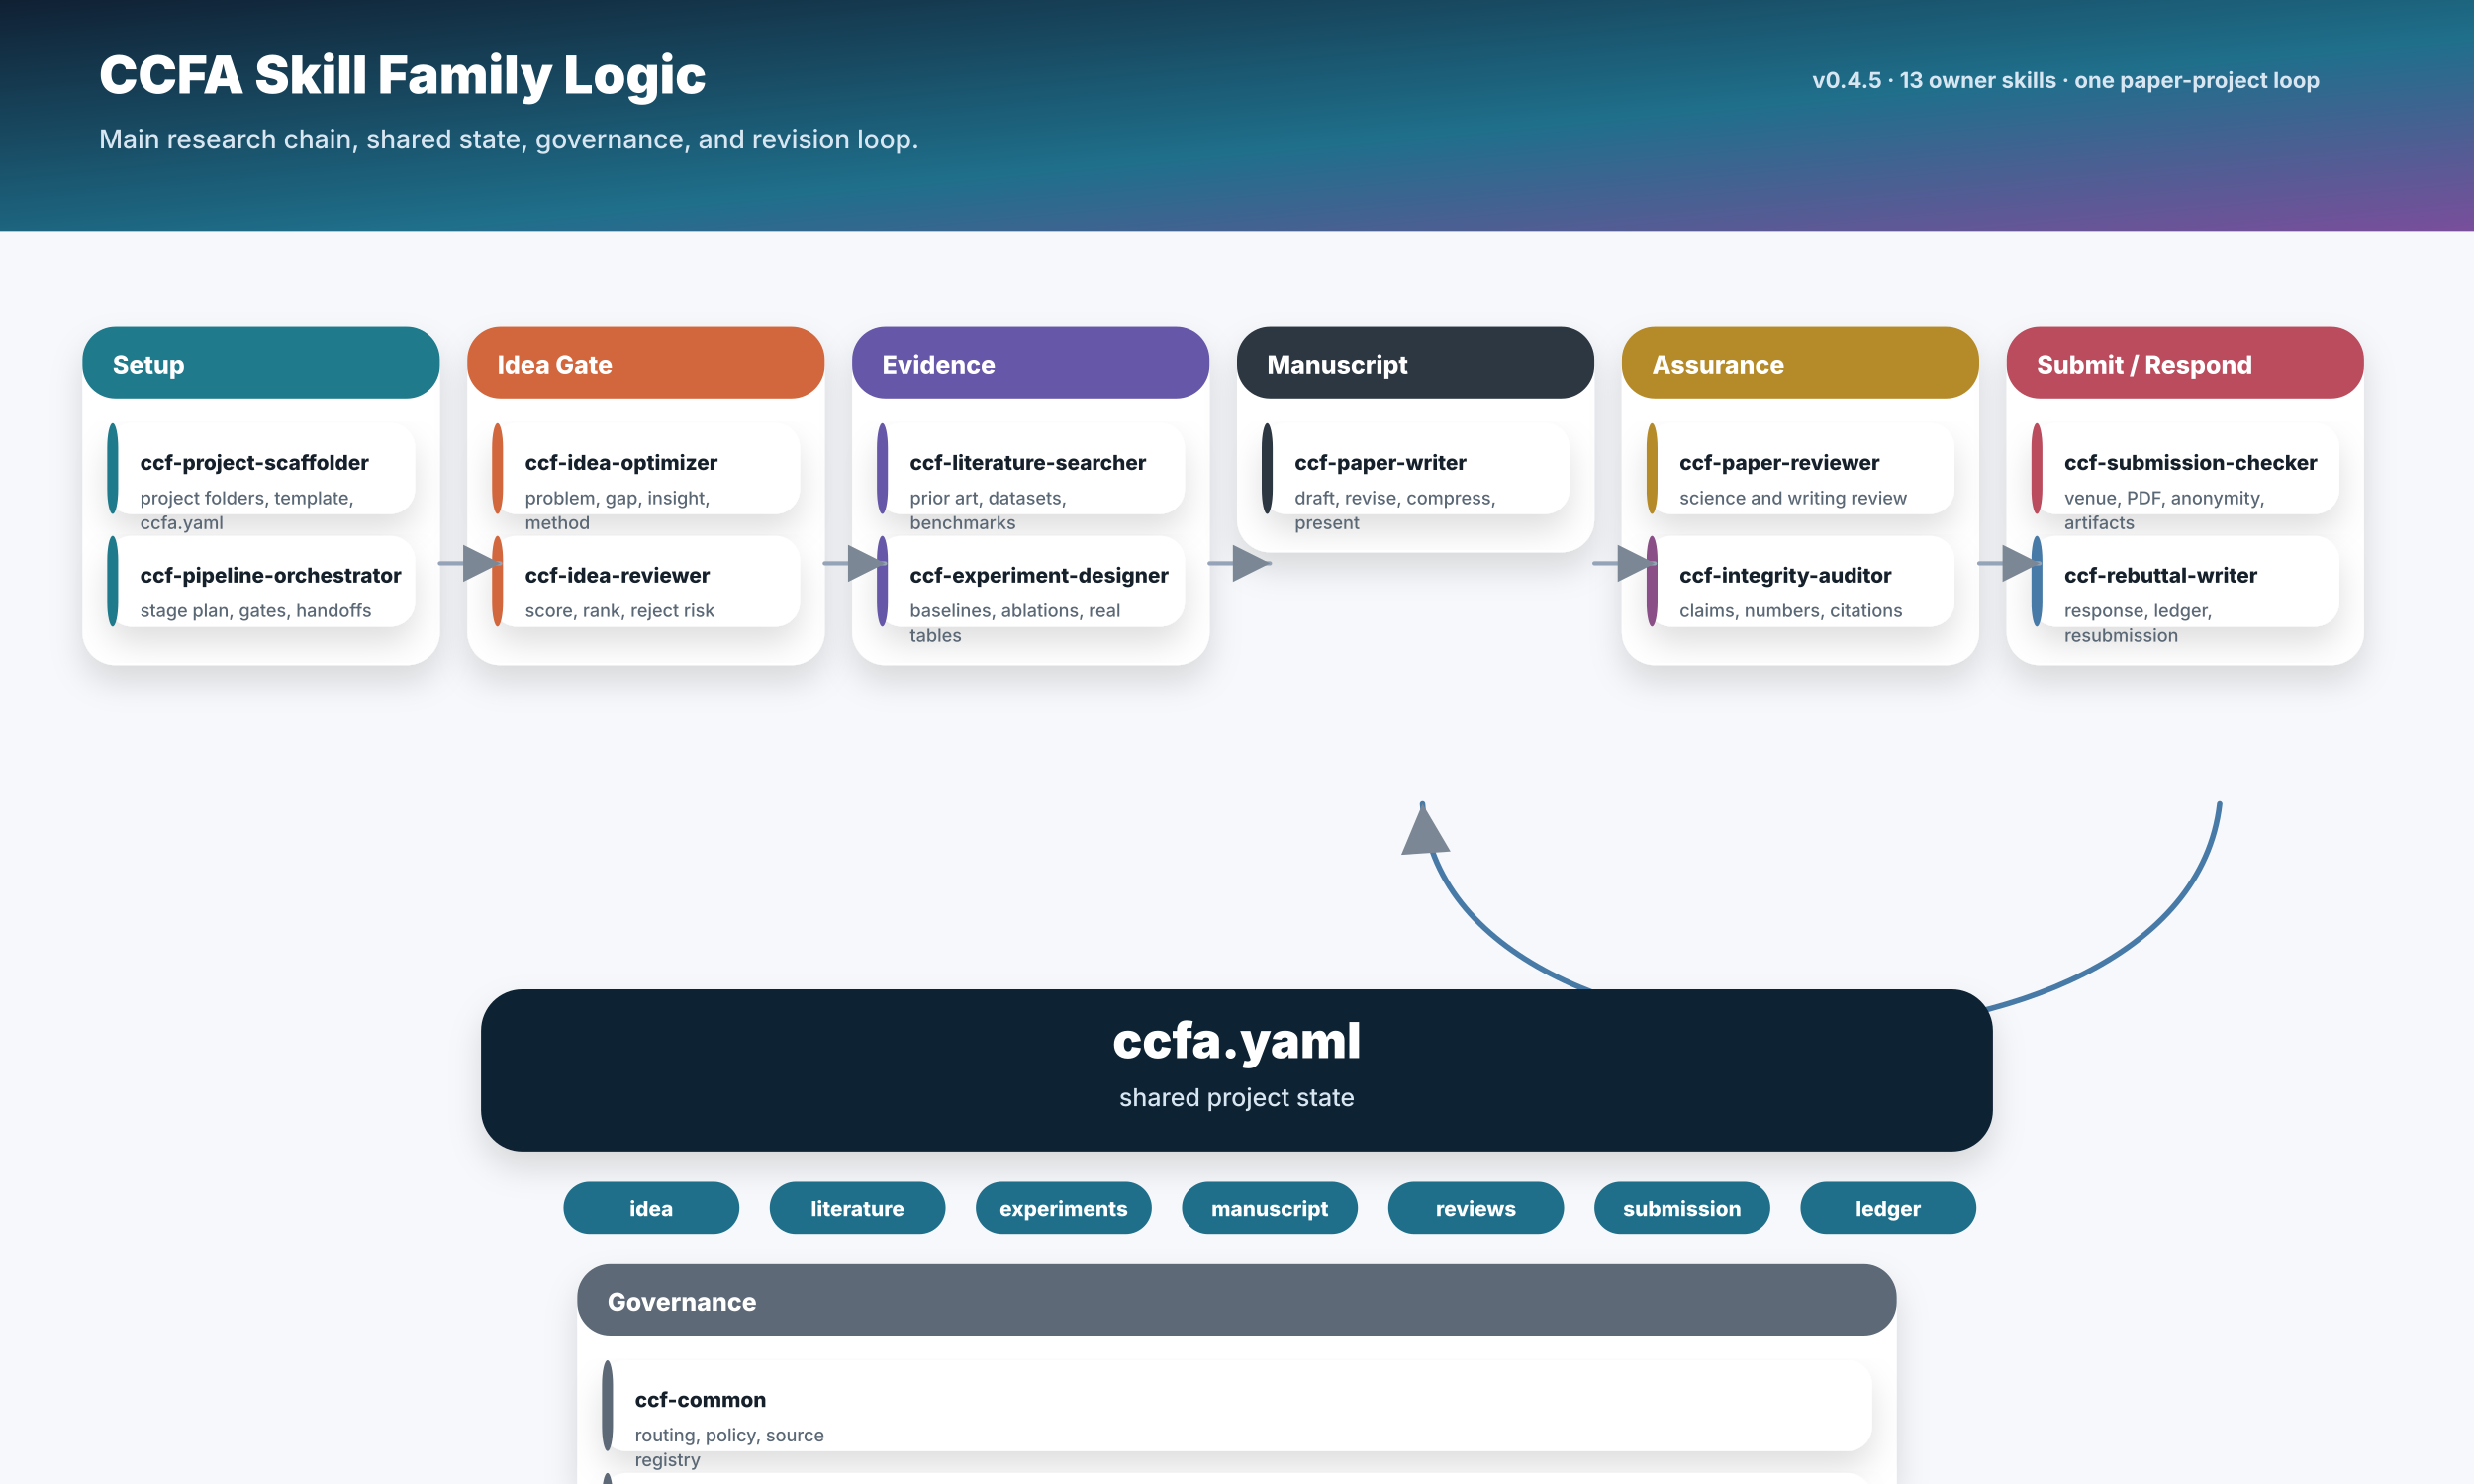
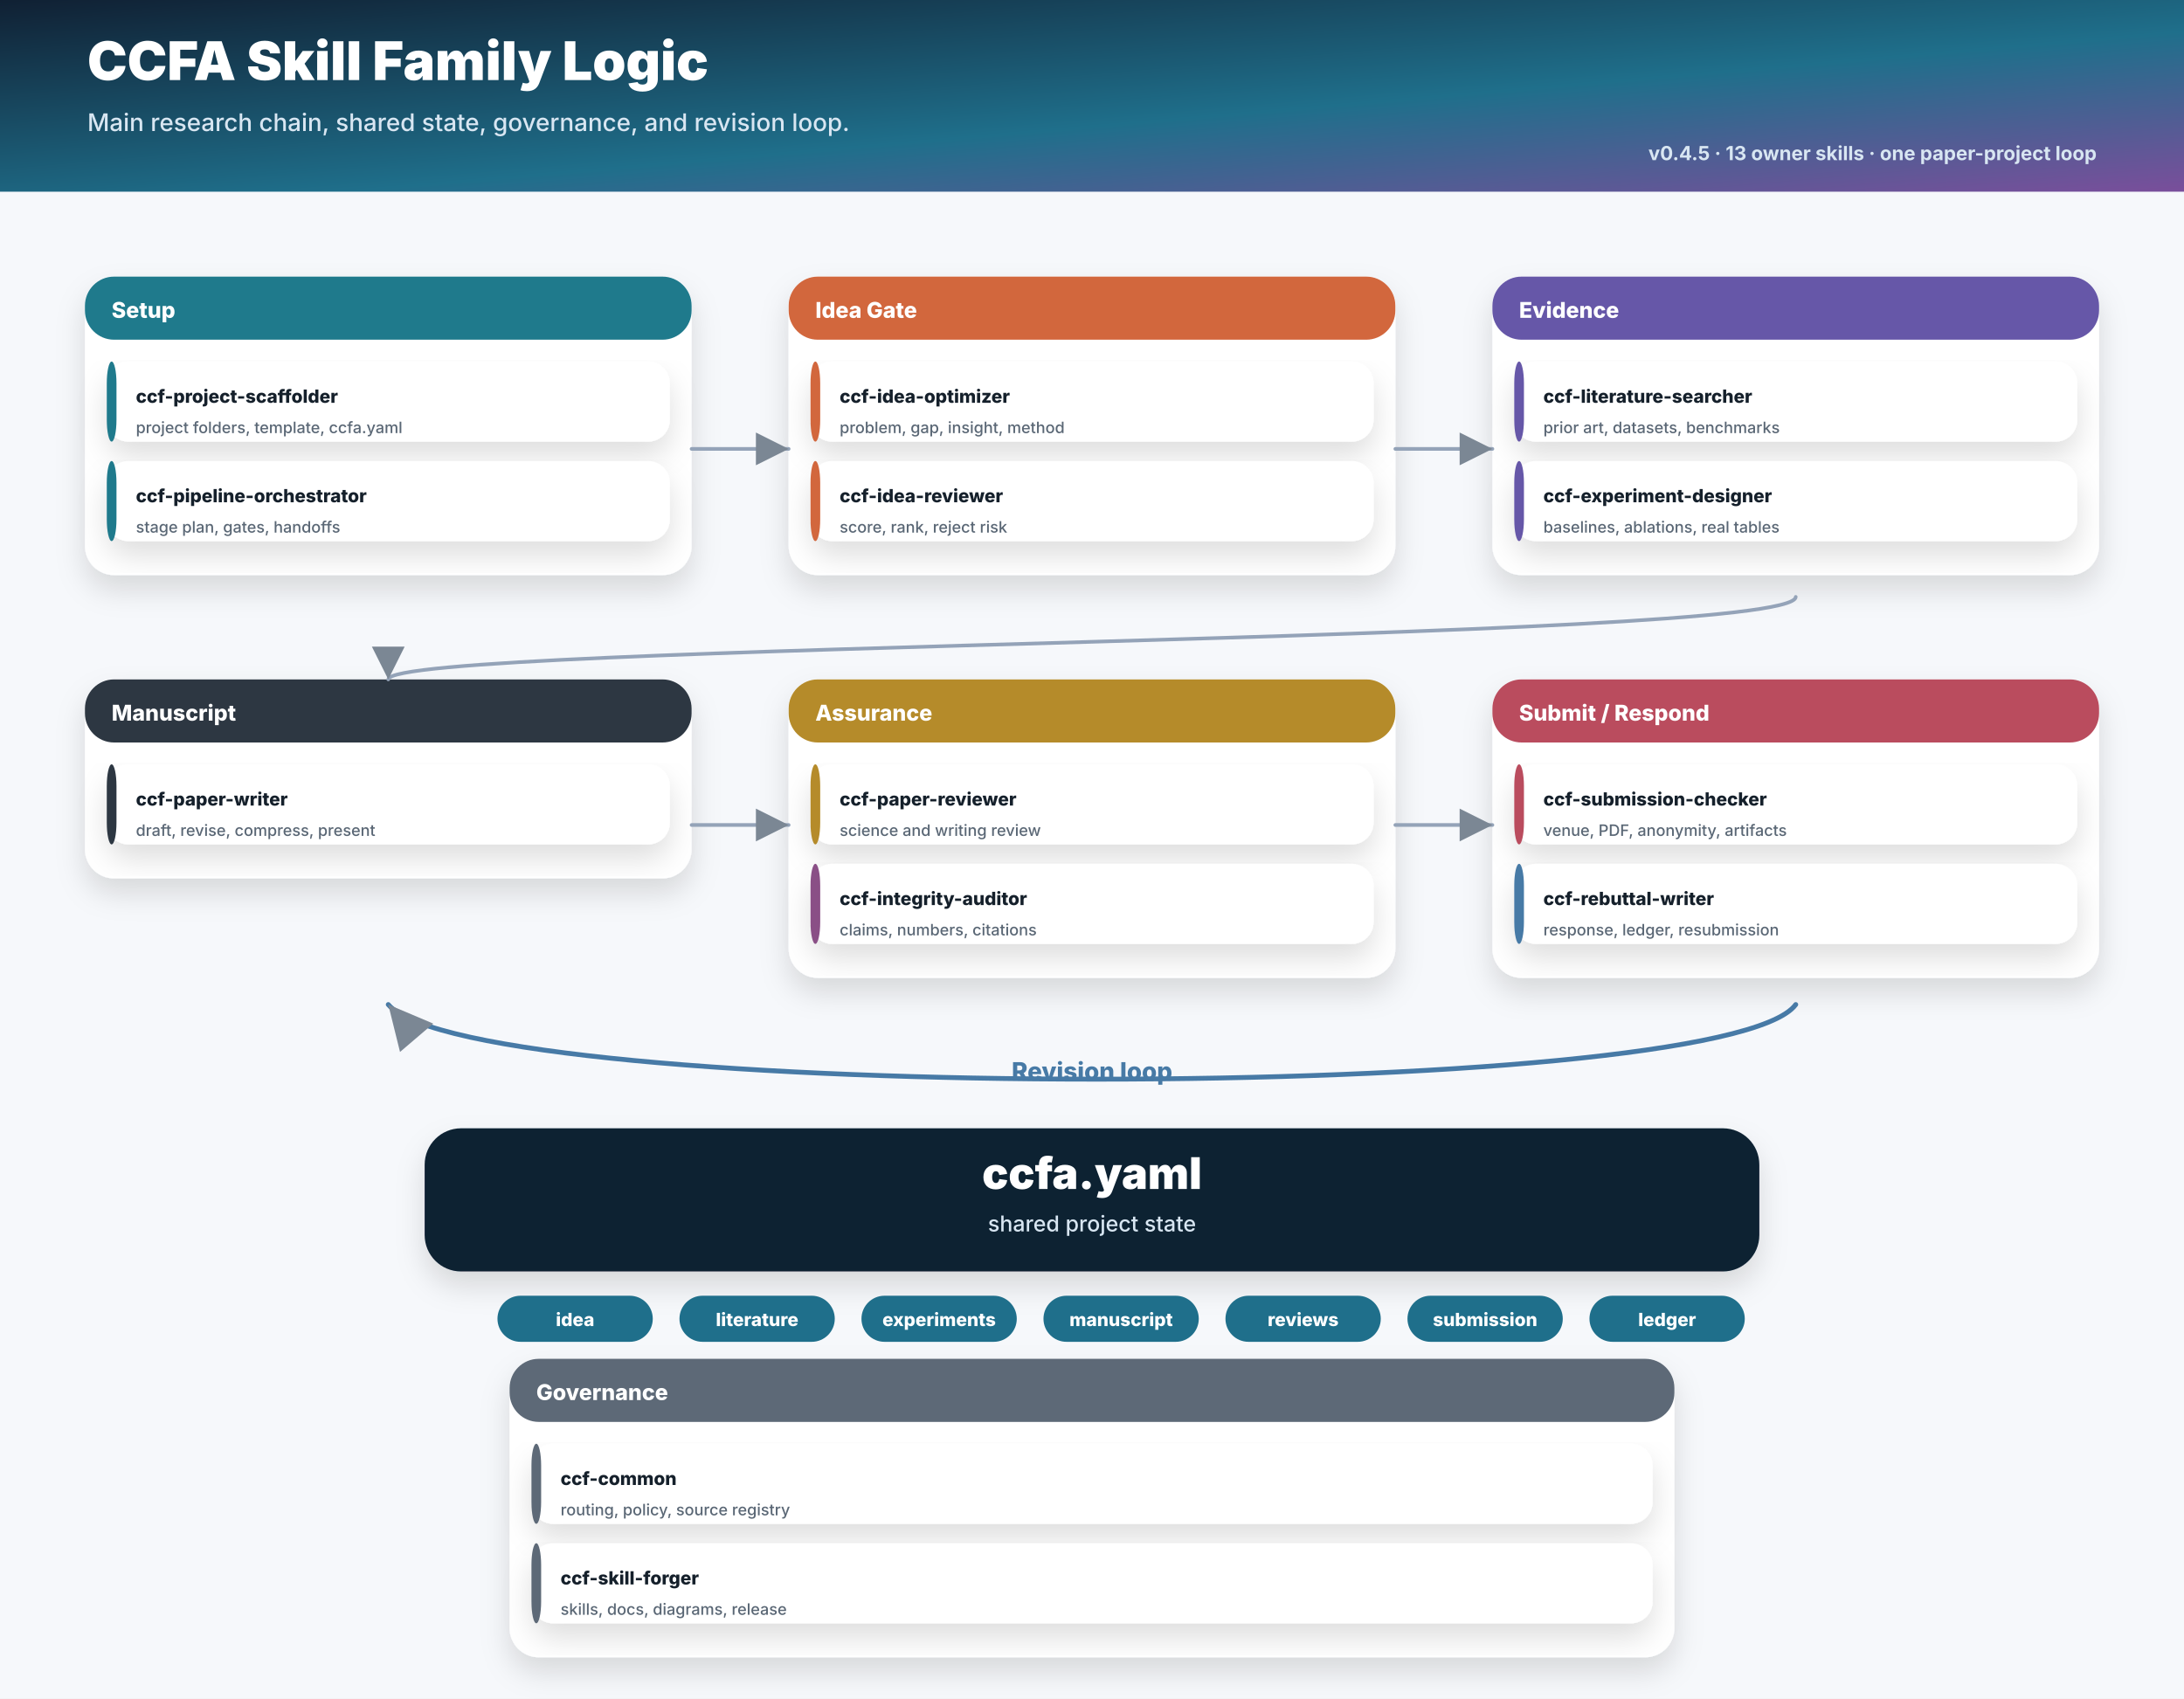
- <svg xmlns="http://www.w3.org/2000/svg" width="1800" height="1080" viewBox="0 0 1800 1080">
+ <svg xmlns="http://www.w3.org/2000/svg" width="1800" height="1400" viewBox="0 0 1800 1400">
  <defs>
    <linearGradient id="header" x1="0" y1="0" x2="1" y2="1">
      <stop offset="0" stop-color="#102033" />
      <stop offset="0.58" stop-color="#1F6F8B" />
      <stop offset="1" stop-color="#7A4E9B" />
    </linearGradient>
    <filter id="shadow" x="-20%" y="-20%" width="140%" height="160%">
      <feDropShadow dx="0" dy="12" stdDeviation="12" flood-color="#0B1826" flood-opacity="0.13" />
    </filter>
    <marker id="arrow" markerWidth="13" markerHeight="13" refX="11" refY="6.5" orient="auto">
      <path d="M2,2 L11,6.5 L2,11 Z" fill="#7B8794" />
    </marker>
  </defs>
  <style>text{font-family:Inter, Segoe UI, Arial, sans-serif;dominant-baseline:auto} .mono{font-family:Consolas,Menlo,monospace}</style>
-   <rect x="0" y="0" width="1800" height="1080" rx="0" fill="#F6F8FB" stroke="none" stroke-width="2" />
-   <rect x="0" y="0" width="1800" height="168" rx="0" fill="url(#header)" stroke="none" stroke-width="2" />
-   <text x="72" y="68" font-size="38" font-weight="850" fill="#FFFFFF" text-anchor="start">CCFA Skill Family Logic</text>
-   <text x="72" y="108" font-size="19" font-weight="500" fill="#D8E6F2" text-anchor="start">Main research chain, shared state, governance, and revision loop.</text>
-   <text x="1688" y="64" font-size="16" font-weight="650" fill="#D8E6F2" text-anchor="end">v0.4.5 · 13 owner skills · one paper-project loop</text>
-   <rect x="60" y="238" width="260" height="246" rx="24" fill="#FFFFFF" stroke="none" stroke-width="2" filter="url(#shadow)" />
-   <rect x="60" y="238" width="260" height="52" rx="24" fill="#1F7A8C" stroke="none" stroke-width="2" />
-   <text x="82" y="272" font-size="18" font-weight="820" fill="#FFFFFF" text-anchor="start">Setup</text>
-   <rect x="78" y="308" width="224" height="66" rx="18" fill="#FFFFFF" stroke="none" stroke-width="2" filter="url(#shadow)" />
-   <rect x="78" y="308" width="8" height="66" rx="18" fill="#1F7A8C" stroke="none" stroke-width="2" />
-   <text x="102" y="342" font-size="15" font-weight="820" fill="#15202B" text-anchor="start">ccf-project-scaffolder</text>
-   <text x="102" y="367" font-size="13" font-weight="520" fill="#5A6775" text-anchor="start">project folders, template,</text>
-   <text x="102" y="385" font-size="13" font-weight="520" fill="#5A6775" text-anchor="start">ccfa.yaml</text>
-   <rect x="78" y="390" width="224" height="66" rx="18" fill="#FFFFFF" stroke="none" stroke-width="2" filter="url(#shadow)" />
-   <rect x="78" y="390" width="8" height="66" rx="18" fill="#1F7A8C" stroke="none" stroke-width="2" />
-   <text x="102" y="424" font-size="15" font-weight="820" fill="#15202B" text-anchor="start">ccf-pipeline-orchestrator</text>
-   <text x="102" y="449" font-size="13" font-weight="520" fill="#5A6775" text-anchor="start">stage plan, gates, handoffs</text>
-   <rect x="340" y="238" width="260" height="246" rx="24" fill="#FFFFFF" stroke="none" stroke-width="2" filter="url(#shadow)" />
-   <rect x="340" y="238" width="260" height="52" rx="24" fill="#D2673D" stroke="none" stroke-width="2" />
-   <text x="362" y="272" font-size="18" font-weight="820" fill="#FFFFFF" text-anchor="start">Idea Gate</text>
-   <rect x="358" y="308" width="224" height="66" rx="18" fill="#FFFFFF" stroke="none" stroke-width="2" filter="url(#shadow)" />
-   <rect x="358" y="308" width="8" height="66" rx="18" fill="#D2673D" stroke="none" stroke-width="2" />
-   <text x="382" y="342" font-size="15" font-weight="820" fill="#15202B" text-anchor="start">ccf-idea-optimizer</text>
-   <text x="382" y="367" font-size="13" font-weight="520" fill="#5A6775" text-anchor="start">problem, gap, insight,</text>
-   <text x="382" y="385" font-size="13" font-weight="520" fill="#5A6775" text-anchor="start">method</text>
-   <rect x="358" y="390" width="224" height="66" rx="18" fill="#FFFFFF" stroke="none" stroke-width="2" filter="url(#shadow)" />
-   <rect x="358" y="390" width="8" height="66" rx="18" fill="#D2673D" stroke="none" stroke-width="2" />
-   <text x="382" y="424" font-size="15" font-weight="820" fill="#15202B" text-anchor="start">ccf-idea-reviewer</text>
-   <text x="382" y="449" font-size="13" font-weight="520" fill="#5A6775" text-anchor="start">score, rank, reject risk</text>
-   <rect x="620" y="238" width="260" height="246" rx="24" fill="#FFFFFF" stroke="none" stroke-width="2" filter="url(#shadow)" />
-   <rect x="620" y="238" width="260" height="52" rx="24" fill="#6657A8" stroke="none" stroke-width="2" />
-   <text x="642" y="272" font-size="18" font-weight="820" fill="#FFFFFF" text-anchor="start">Evidence</text>
-   <rect x="638" y="308" width="224" height="66" rx="18" fill="#FFFFFF" stroke="none" stroke-width="2" filter="url(#shadow)" />
-   <rect x="638" y="308" width="8" height="66" rx="18" fill="#6657A8" stroke="none" stroke-width="2" />
-   <text x="662" y="342" font-size="15" font-weight="820" fill="#15202B" text-anchor="start">ccf-literature-searcher</text>
-   <text x="662" y="367" font-size="13" font-weight="520" fill="#5A6775" text-anchor="start">prior art, datasets,</text>
-   <text x="662" y="385" font-size="13" font-weight="520" fill="#5A6775" text-anchor="start">benchmarks</text>
-   <rect x="638" y="390" width="224" height="66" rx="18" fill="#FFFFFF" stroke="none" stroke-width="2" filter="url(#shadow)" />
-   <rect x="638" y="390" width="8" height="66" rx="18" fill="#6657A8" stroke="none" stroke-width="2" />
-   <text x="662" y="424" font-size="15" font-weight="820" fill="#15202B" text-anchor="start">ccf-experiment-designer</text>
-   <text x="662" y="449" font-size="13" font-weight="520" fill="#5A6775" text-anchor="start">baselines, ablations, real</text>
-   <text x="662" y="467" font-size="13" font-weight="520" fill="#5A6775" text-anchor="start">tables</text>
-   <rect x="900" y="238" width="260" height="164" rx="24" fill="#FFFFFF" stroke="none" stroke-width="2" filter="url(#shadow)" />
-   <rect x="900" y="238" width="260" height="52" rx="24" fill="#2D3742" stroke="none" stroke-width="2" />
-   <text x="922" y="272" font-size="18" font-weight="820" fill="#FFFFFF" text-anchor="start">Manuscript</text>
-   <rect x="918" y="308" width="224" height="66" rx="18" fill="#FFFFFF" stroke="none" stroke-width="2" filter="url(#shadow)" />
-   <rect x="918" y="308" width="8" height="66" rx="18" fill="#2D3742" stroke="none" stroke-width="2" />
-   <text x="942" y="342" font-size="15" font-weight="820" fill="#15202B" text-anchor="start">ccf-paper-writer</text>
-   <text x="942" y="367" font-size="13" font-weight="520" fill="#5A6775" text-anchor="start">draft, revise, compress,</text>
-   <text x="942" y="385" font-size="13" font-weight="520" fill="#5A6775" text-anchor="start">present</text>
-   <rect x="1180" y="238" width="260" height="246" rx="24" fill="#FFFFFF" stroke="none" stroke-width="2" filter="url(#shadow)" />
-   <rect x="1180" y="238" width="260" height="52" rx="24" fill="#B58B2A" stroke="none" stroke-width="2" />
-   <text x="1202" y="272" font-size="18" font-weight="820" fill="#FFFFFF" text-anchor="start">Assurance</text>
-   <rect x="1198" y="308" width="224" height="66" rx="18" fill="#FFFFFF" stroke="none" stroke-width="2" filter="url(#shadow)" />
-   <rect x="1198" y="308" width="8" height="66" rx="18" fill="#B58B2A" stroke="none" stroke-width="2" />
-   <text x="1222" y="342" font-size="15" font-weight="820" fill="#15202B" text-anchor="start">ccf-paper-reviewer</text>
-   <text x="1222" y="367" font-size="13" font-weight="520" fill="#5A6775" text-anchor="start">science and writing review</text>
-   <rect x="1198" y="390" width="224" height="66" rx="18" fill="#FFFFFF" stroke="none" stroke-width="2" filter="url(#shadow)" />
-   <rect x="1198" y="390" width="8" height="66" rx="18" fill="#8A4F86" stroke="none" stroke-width="2" />
-   <text x="1222" y="424" font-size="15" font-weight="820" fill="#15202B" text-anchor="start">ccf-integrity-auditor</text>
-   <text x="1222" y="449" font-size="13" font-weight="520" fill="#5A6775" text-anchor="start">claims, numbers, citations</text>
-   <rect x="1460" y="238" width="260" height="246" rx="24" fill="#FFFFFF" stroke="none" stroke-width="2" filter="url(#shadow)" />
-   <rect x="1460" y="238" width="260" height="52" rx="24" fill="#BA4C5E" stroke="none" stroke-width="2" />
-   <text x="1482" y="272" font-size="18" font-weight="820" fill="#FFFFFF" text-anchor="start">Submit / Respond</text>
-   <rect x="1478" y="308" width="224" height="66" rx="18" fill="#FFFFFF" stroke="none" stroke-width="2" filter="url(#shadow)" />
-   <rect x="1478" y="308" width="8" height="66" rx="18" fill="#BA4C5E" stroke="none" stroke-width="2" />
-   <text x="1502" y="342" font-size="15" font-weight="820" fill="#15202B" text-anchor="start">ccf-submission-checker</text>
-   <text x="1502" y="367" font-size="13" font-weight="520" fill="#5A6775" text-anchor="start">venue, PDF, anonymity,</text>
-   <text x="1502" y="385" font-size="13" font-weight="520" fill="#5A6775" text-anchor="start">artifacts</text>
-   <rect x="1478" y="390" width="224" height="66" rx="18" fill="#FFFFFF" stroke="none" stroke-width="2" filter="url(#shadow)" />
-   <rect x="1478" y="390" width="8" height="66" rx="18" fill="#477AA6" stroke="none" stroke-width="2" />
-   <text x="1502" y="424" font-size="15" font-weight="820" fill="#15202B" text-anchor="start">ccf-rebuttal-writer</text>
-   <text x="1502" y="449" font-size="13" font-weight="520" fill="#5A6775" text-anchor="start">response, ledger,</text>
-   <text x="1502" y="467" font-size="13" font-weight="520" fill="#5A6775" text-anchor="start">resubmission</text>
-   <line x1="320" y1="410" x2="364" y2="410" stroke="#94A3B8" stroke-width="3" stroke-linecap="round" marker-end="url(#arrow)" />
-   <line x1="600" y1="410" x2="644" y2="410" stroke="#94A3B8" stroke-width="3" stroke-linecap="round" marker-end="url(#arrow)" />
-   <line x1="880" y1="410" x2="924" y2="410" stroke="#94A3B8" stroke-width="3" stroke-linecap="round" marker-end="url(#arrow)" />
-   <line x1="1160" y1="410" x2="1204" y2="410" stroke="#94A3B8" stroke-width="3" stroke-linecap="round" marker-end="url(#arrow)" />
-   <line x1="1440" y1="410" x2="1484" y2="410" stroke="#94A3B8" stroke-width="3" stroke-linecap="round" marker-end="url(#arrow)" />
-   <path d="M1615 585 C1590 805 1050 805 1035 585" fill="none" stroke="#477AA6" stroke-width="4" stroke-linecap="round" stroke-linejoin="round" marker-end="url(#arrow)" />
-   <text x="1260" y="760" font-size="18" font-weight="820" fill="#477AA6" text-anchor="middle">Revision loop</text>
-   <rect x="350" y="720" width="1100" height="118" rx="30" fill="#102033" stroke="none" stroke-width="2" filter="url(#shadow)" />
-   <text x="900" y="770" font-size="36" font-weight="850" fill="#FFFFFF" text-anchor="middle">ccfa.yaml</text>
-   <text x="900" y="805" font-size="18" font-weight="500" fill="#D8E6F2" text-anchor="middle">shared project state</text>
-   <rect x="410" y="860" width="128" height="38" rx="19" fill="#1F6F8B" stroke="none" stroke-width="2" />
-   <text x="474" y="885" font-size="15" font-weight="760" fill="#FFFFFF" text-anchor="middle">idea</text>
-   <rect x="560" y="860" width="128" height="38" rx="19" fill="#1F6F8B" stroke="none" stroke-width="2" />
-   <text x="624" y="885" font-size="15" font-weight="760" fill="#FFFFFF" text-anchor="middle">literature</text>
-   <rect x="710" y="860" width="128" height="38" rx="19" fill="#1F6F8B" stroke="none" stroke-width="2" />
-   <text x="774" y="885" font-size="15" font-weight="760" fill="#FFFFFF" text-anchor="middle">experiments</text>
-   <rect x="860" y="860" width="128" height="38" rx="19" fill="#1F6F8B" stroke="none" stroke-width="2" />
-   <text x="924" y="885" font-size="15" font-weight="760" fill="#FFFFFF" text-anchor="middle">manuscript</text>
-   <rect x="1010" y="860" width="128" height="38" rx="19" fill="#1F6F8B" stroke="none" stroke-width="2" />
-   <text x="1074" y="885" font-size="15" font-weight="760" fill="#FFFFFF" text-anchor="middle">reviews</text>
-   <rect x="1160" y="860" width="128" height="38" rx="19" fill="#1F6F8B" stroke="none" stroke-width="2" />
-   <text x="1224" y="885" font-size="15" font-weight="760" fill="#FFFFFF" text-anchor="middle">submission</text>
-   <rect x="1310" y="860" width="128" height="38" rx="19" fill="#1F6F8B" stroke="none" stroke-width="2" />
-   <text x="1374" y="885" font-size="15" font-weight="760" fill="#FFFFFF" text-anchor="middle">ledger</text>
-   <rect x="420" y="920" width="960" height="246" rx="24" fill="#FFFFFF" stroke="none" stroke-width="2" filter="url(#shadow)" />
-   <rect x="420" y="920" width="960" height="52" rx="24" fill="#5D6977" stroke="none" stroke-width="2" />
-   <text x="442" y="954" font-size="18" font-weight="820" fill="#FFFFFF" text-anchor="start">Governance</text>
-   <rect x="438" y="990" width="924" height="66" rx="18" fill="#FFFFFF" stroke="none" stroke-width="2" filter="url(#shadow)" />
-   <rect x="438" y="990" width="8" height="66" rx="18" fill="#5D6977" stroke="none" stroke-width="2" />
-   <text x="462" y="1024" font-size="15" font-weight="820" fill="#15202B" text-anchor="start">ccf-common</text>
-   <text x="462" y="1049" font-size="13" font-weight="520" fill="#5A6775" text-anchor="start">routing, policy, source</text>
-   <text x="462" y="1067" font-size="13" font-weight="520" fill="#5A6775" text-anchor="start">registry</text>
-   <rect x="438" y="1072" width="924" height="66" rx="18" fill="#FFFFFF" stroke="none" stroke-width="2" filter="url(#shadow)" />
-   <rect x="438" y="1072" width="8" height="66" rx="18" fill="#5D6977" stroke="none" stroke-width="2" />
-   <text x="462" y="1106" font-size="15" font-weight="820" fill="#15202B" text-anchor="start">ccf-skill-forger</text>
-   <text x="462" y="1131" font-size="13" font-weight="520" fill="#5A6775" text-anchor="start">skills, docs, diagrams,</text>
-   <text x="462" y="1149" font-size="13" font-weight="520" fill="#5A6775" text-anchor="start">release</text>
+   <rect x="0" y="0" width="1800" height="1400" rx="0" fill="#F6F8FB" stroke="none" stroke-width="2" />
+   <rect x="0" y="0" width="1800" height="158" rx="0" fill="url(#header)" stroke="none" stroke-width="2" />
+   <text x="72" y="66" font-size="44" font-weight="850" fill="#FFFFFF" text-anchor="start">CCFA Skill Family Logic</text>
+   <text x="72" y="108" font-size="20" font-weight="500" fill="#D8E6F2" text-anchor="start">Main research chain, shared state, governance, and revision loop.</text>
+   <text x="1728" y="132" font-size="16" font-weight="650" fill="#D8E6F2" text-anchor="end">v0.4.5 · 13 owner skills · one paper-project loop</text>
+   <rect x="70" y="228" width="500" height="246" rx="24" fill="#FFFFFF" stroke="none" stroke-width="2" filter="url(#shadow)" />
+   <rect x="70" y="228" width="500" height="52" rx="24" fill="#1F7A8C" stroke="none" stroke-width="2" />
+   <text x="92" y="262" font-size="18" font-weight="820" fill="#FFFFFF" text-anchor="start">Setup</text>
+   <rect x="88" y="298" width="464" height="66" rx="18" fill="#FFFFFF" stroke="none" stroke-width="2" filter="url(#shadow)" />
+   <rect x="88" y="298" width="8" height="66" rx="18" fill="#1F7A8C" stroke="none" stroke-width="2" />
+   <text x="112" y="332" font-size="15" font-weight="820" fill="#15202B" text-anchor="start">ccf-project-scaffolder</text>
+   <text x="112" y="357" font-size="13" font-weight="520" fill="#5A6775" text-anchor="start">project folders, template, ccfa.yaml</text>
+   <rect x="88" y="380" width="464" height="66" rx="18" fill="#FFFFFF" stroke="none" stroke-width="2" filter="url(#shadow)" />
+   <rect x="88" y="380" width="8" height="66" rx="18" fill="#1F7A8C" stroke="none" stroke-width="2" />
+   <text x="112" y="414" font-size="15" font-weight="820" fill="#15202B" text-anchor="start">ccf-pipeline-orchestrator</text>
+   <text x="112" y="439" font-size="13" font-weight="520" fill="#5A6775" text-anchor="start">stage plan, gates, handoffs</text>
+   <rect x="650" y="228" width="500" height="246" rx="24" fill="#FFFFFF" stroke="none" stroke-width="2" filter="url(#shadow)" />
+   <rect x="650" y="228" width="500" height="52" rx="24" fill="#D2673D" stroke="none" stroke-width="2" />
+   <text x="672" y="262" font-size="18" font-weight="820" fill="#FFFFFF" text-anchor="start">Idea Gate</text>
+   <rect x="668" y="298" width="464" height="66" rx="18" fill="#FFFFFF" stroke="none" stroke-width="2" filter="url(#shadow)" />
+   <rect x="668" y="298" width="8" height="66" rx="18" fill="#D2673D" stroke="none" stroke-width="2" />
+   <text x="692" y="332" font-size="15" font-weight="820" fill="#15202B" text-anchor="start">ccf-idea-optimizer</text>
+   <text x="692" y="357" font-size="13" font-weight="520" fill="#5A6775" text-anchor="start">problem, gap, insight, method</text>
+   <rect x="668" y="380" width="464" height="66" rx="18" fill="#FFFFFF" stroke="none" stroke-width="2" filter="url(#shadow)" />
+   <rect x="668" y="380" width="8" height="66" rx="18" fill="#D2673D" stroke="none" stroke-width="2" />
+   <text x="692" y="414" font-size="15" font-weight="820" fill="#15202B" text-anchor="start">ccf-idea-reviewer</text>
+   <text x="692" y="439" font-size="13" font-weight="520" fill="#5A6775" text-anchor="start">score, rank, reject risk</text>
+   <rect x="1230" y="228" width="500" height="246" rx="24" fill="#FFFFFF" stroke="none" stroke-width="2" filter="url(#shadow)" />
+   <rect x="1230" y="228" width="500" height="52" rx="24" fill="#6657A8" stroke="none" stroke-width="2" />
+   <text x="1252" y="262" font-size="18" font-weight="820" fill="#FFFFFF" text-anchor="start">Evidence</text>
+   <rect x="1248" y="298" width="464" height="66" rx="18" fill="#FFFFFF" stroke="none" stroke-width="2" filter="url(#shadow)" />
+   <rect x="1248" y="298" width="8" height="66" rx="18" fill="#6657A8" stroke="none" stroke-width="2" />
+   <text x="1272" y="332" font-size="15" font-weight="820" fill="#15202B" text-anchor="start">ccf-literature-searcher</text>
+   <text x="1272" y="357" font-size="13" font-weight="520" fill="#5A6775" text-anchor="start">prior art, datasets, benchmarks</text>
+   <rect x="1248" y="380" width="464" height="66" rx="18" fill="#FFFFFF" stroke="none" stroke-width="2" filter="url(#shadow)" />
+   <rect x="1248" y="380" width="8" height="66" rx="18" fill="#6657A8" stroke="none" stroke-width="2" />
+   <text x="1272" y="414" font-size="15" font-weight="820" fill="#15202B" text-anchor="start">ccf-experiment-designer</text>
+   <text x="1272" y="439" font-size="13" font-weight="520" fill="#5A6775" text-anchor="start">baselines, ablations, real tables</text>
+   <rect x="70" y="560" width="500" height="164" rx="24" fill="#FFFFFF" stroke="none" stroke-width="2" filter="url(#shadow)" />
+   <rect x="70" y="560" width="500" height="52" rx="24" fill="#2D3742" stroke="none" stroke-width="2" />
+   <text x="92" y="594" font-size="18" font-weight="820" fill="#FFFFFF" text-anchor="start">Manuscript</text>
+   <rect x="88" y="630" width="464" height="66" rx="18" fill="#FFFFFF" stroke="none" stroke-width="2" filter="url(#shadow)" />
+   <rect x="88" y="630" width="8" height="66" rx="18" fill="#2D3742" stroke="none" stroke-width="2" />
+   <text x="112" y="664" font-size="15" font-weight="820" fill="#15202B" text-anchor="start">ccf-paper-writer</text>
+   <text x="112" y="689" font-size="13" font-weight="520" fill="#5A6775" text-anchor="start">draft, revise, compress, present</text>
+   <rect x="650" y="560" width="500" height="246" rx="24" fill="#FFFFFF" stroke="none" stroke-width="2" filter="url(#shadow)" />
+   <rect x="650" y="560" width="500" height="52" rx="24" fill="#B58B2A" stroke="none" stroke-width="2" />
+   <text x="672" y="594" font-size="18" font-weight="820" fill="#FFFFFF" text-anchor="start">Assurance</text>
+   <rect x="668" y="630" width="464" height="66" rx="18" fill="#FFFFFF" stroke="none" stroke-width="2" filter="url(#shadow)" />
+   <rect x="668" y="630" width="8" height="66" rx="18" fill="#B58B2A" stroke="none" stroke-width="2" />
+   <text x="692" y="664" font-size="15" font-weight="820" fill="#15202B" text-anchor="start">ccf-paper-reviewer</text>
+   <text x="692" y="689" font-size="13" font-weight="520" fill="#5A6775" text-anchor="start">science and writing review</text>
+   <rect x="668" y="712" width="464" height="66" rx="18" fill="#FFFFFF" stroke="none" stroke-width="2" filter="url(#shadow)" />
+   <rect x="668" y="712" width="8" height="66" rx="18" fill="#8A4F86" stroke="none" stroke-width="2" />
+   <text x="692" y="746" font-size="15" font-weight="820" fill="#15202B" text-anchor="start">ccf-integrity-auditor</text>
+   <text x="692" y="771" font-size="13" font-weight="520" fill="#5A6775" text-anchor="start">claims, numbers, citations</text>
+   <rect x="1230" y="560" width="500" height="246" rx="24" fill="#FFFFFF" stroke="none" stroke-width="2" filter="url(#shadow)" />
+   <rect x="1230" y="560" width="500" height="52" rx="24" fill="#BA4C5E" stroke="none" stroke-width="2" />
+   <text x="1252" y="594" font-size="18" font-weight="820" fill="#FFFFFF" text-anchor="start">Submit / Respond</text>
+   <rect x="1248" y="630" width="464" height="66" rx="18" fill="#FFFFFF" stroke="none" stroke-width="2" filter="url(#shadow)" />
+   <rect x="1248" y="630" width="8" height="66" rx="18" fill="#BA4C5E" stroke="none" stroke-width="2" />
+   <text x="1272" y="664" font-size="15" font-weight="820" fill="#15202B" text-anchor="start">ccf-submission-checker</text>
+   <text x="1272" y="689" font-size="13" font-weight="520" fill="#5A6775" text-anchor="start">venue, PDF, anonymity, artifacts</text>
+   <rect x="1248" y="712" width="464" height="66" rx="18" fill="#FFFFFF" stroke="none" stroke-width="2" filter="url(#shadow)" />
+   <rect x="1248" y="712" width="8" height="66" rx="18" fill="#477AA6" stroke="none" stroke-width="2" />
+   <text x="1272" y="746" font-size="15" font-weight="820" fill="#15202B" text-anchor="start">ccf-rebuttal-writer</text>
+   <text x="1272" y="771" font-size="13" font-weight="520" fill="#5A6775" text-anchor="start">response, ledger, resubmission</text>
+   <line x1="570" y1="370" x2="650" y2="370" stroke="#94A3B8" stroke-width="3" stroke-linecap="round" marker-end="url(#arrow)" />
+   <line x1="1150" y1="370" x2="1230" y2="370" stroke="#94A3B8" stroke-width="3" stroke-linecap="round" marker-end="url(#arrow)" />
+   <path d="M1480 492 C1480 530 320 530 320 560" fill="none" stroke="#94A3B8" stroke-width="3" stroke-linecap="round" stroke-linejoin="round" marker-end="url(#arrow)" />
+   <line x1="570" y1="680" x2="650" y2="680" stroke="#94A3B8" stroke-width="3" stroke-linecap="round" marker-end="url(#arrow)" />
+   <line x1="1150" y1="680" x2="1230" y2="680" stroke="#94A3B8" stroke-width="3" stroke-linecap="round" marker-end="url(#arrow)" />
+   <path d="M1480 828 C1420 910 390 910 320 828" fill="none" stroke="#477AA6" stroke-width="4" stroke-linecap="round" stroke-linejoin="round" marker-end="url(#arrow)" />
+   <text x="900" y="890" font-size="20" font-weight="820" fill="#477AA6" text-anchor="middle">Revision loop</text>
+   <rect x="350" y="930" width="1100" height="118" rx="30" fill="#102033" stroke="none" stroke-width="2" filter="url(#shadow)" />
+   <text x="900" y="980" font-size="36" font-weight="850" fill="#FFFFFF" text-anchor="middle">ccfa.yaml</text>
+   <text x="900" y="1015" font-size="18" font-weight="500" fill="#D8E6F2" text-anchor="middle">shared project state</text>
+   <rect x="410" y="1068" width="128" height="38" rx="19" fill="#1F6F8B" stroke="none" stroke-width="2" />
+   <text x="474" y="1093" font-size="15" font-weight="760" fill="#FFFFFF" text-anchor="middle">idea</text>
+   <rect x="560" y="1068" width="128" height="38" rx="19" fill="#1F6F8B" stroke="none" stroke-width="2" />
+   <text x="624" y="1093" font-size="15" font-weight="760" fill="#FFFFFF" text-anchor="middle">literature</text>
+   <rect x="710" y="1068" width="128" height="38" rx="19" fill="#1F6F8B" stroke="none" stroke-width="2" />
+   <text x="774" y="1093" font-size="15" font-weight="760" fill="#FFFFFF" text-anchor="middle">experiments</text>
+   <rect x="860" y="1068" width="128" height="38" rx="19" fill="#1F6F8B" stroke="none" stroke-width="2" />
+   <text x="924" y="1093" font-size="15" font-weight="760" fill="#FFFFFF" text-anchor="middle">manuscript</text>
+   <rect x="1010" y="1068" width="128" height="38" rx="19" fill="#1F6F8B" stroke="none" stroke-width="2" />
+   <text x="1074" y="1093" font-size="15" font-weight="760" fill="#FFFFFF" text-anchor="middle">reviews</text>
+   <rect x="1160" y="1068" width="128" height="38" rx="19" fill="#1F6F8B" stroke="none" stroke-width="2" />
+   <text x="1224" y="1093" font-size="15" font-weight="760" fill="#FFFFFF" text-anchor="middle">submission</text>
+   <rect x="1310" y="1068" width="128" height="38" rx="19" fill="#1F6F8B" stroke="none" stroke-width="2" />
+   <text x="1374" y="1093" font-size="15" font-weight="760" fill="#FFFFFF" text-anchor="middle">ledger</text>
+   <rect x="420" y="1120" width="960" height="246" rx="24" fill="#FFFFFF" stroke="none" stroke-width="2" filter="url(#shadow)" />
+   <rect x="420" y="1120" width="960" height="52" rx="24" fill="#5D6977" stroke="none" stroke-width="2" />
+   <text x="442" y="1154" font-size="18" font-weight="820" fill="#FFFFFF" text-anchor="start">Governance</text>
+   <rect x="438" y="1190" width="924" height="66" rx="18" fill="#FFFFFF" stroke="none" stroke-width="2" filter="url(#shadow)" />
+   <rect x="438" y="1190" width="8" height="66" rx="18" fill="#5D6977" stroke="none" stroke-width="2" />
+   <text x="462" y="1224" font-size="15" font-weight="820" fill="#15202B" text-anchor="start">ccf-common</text>
+   <text x="462" y="1249" font-size="13" font-weight="520" fill="#5A6775" text-anchor="start">routing, policy, source registry</text>
+   <rect x="438" y="1272" width="924" height="66" rx="18" fill="#FFFFFF" stroke="none" stroke-width="2" filter="url(#shadow)" />
+   <rect x="438" y="1272" width="8" height="66" rx="18" fill="#5D6977" stroke="none" stroke-width="2" />
+   <text x="462" y="1306" font-size="15" font-weight="820" fill="#15202B" text-anchor="start">ccf-skill-forger</text>
+   <text x="462" y="1331" font-size="13" font-weight="520" fill="#5A6775" text-anchor="start">skills, docs, diagrams, release</text>
</svg>
